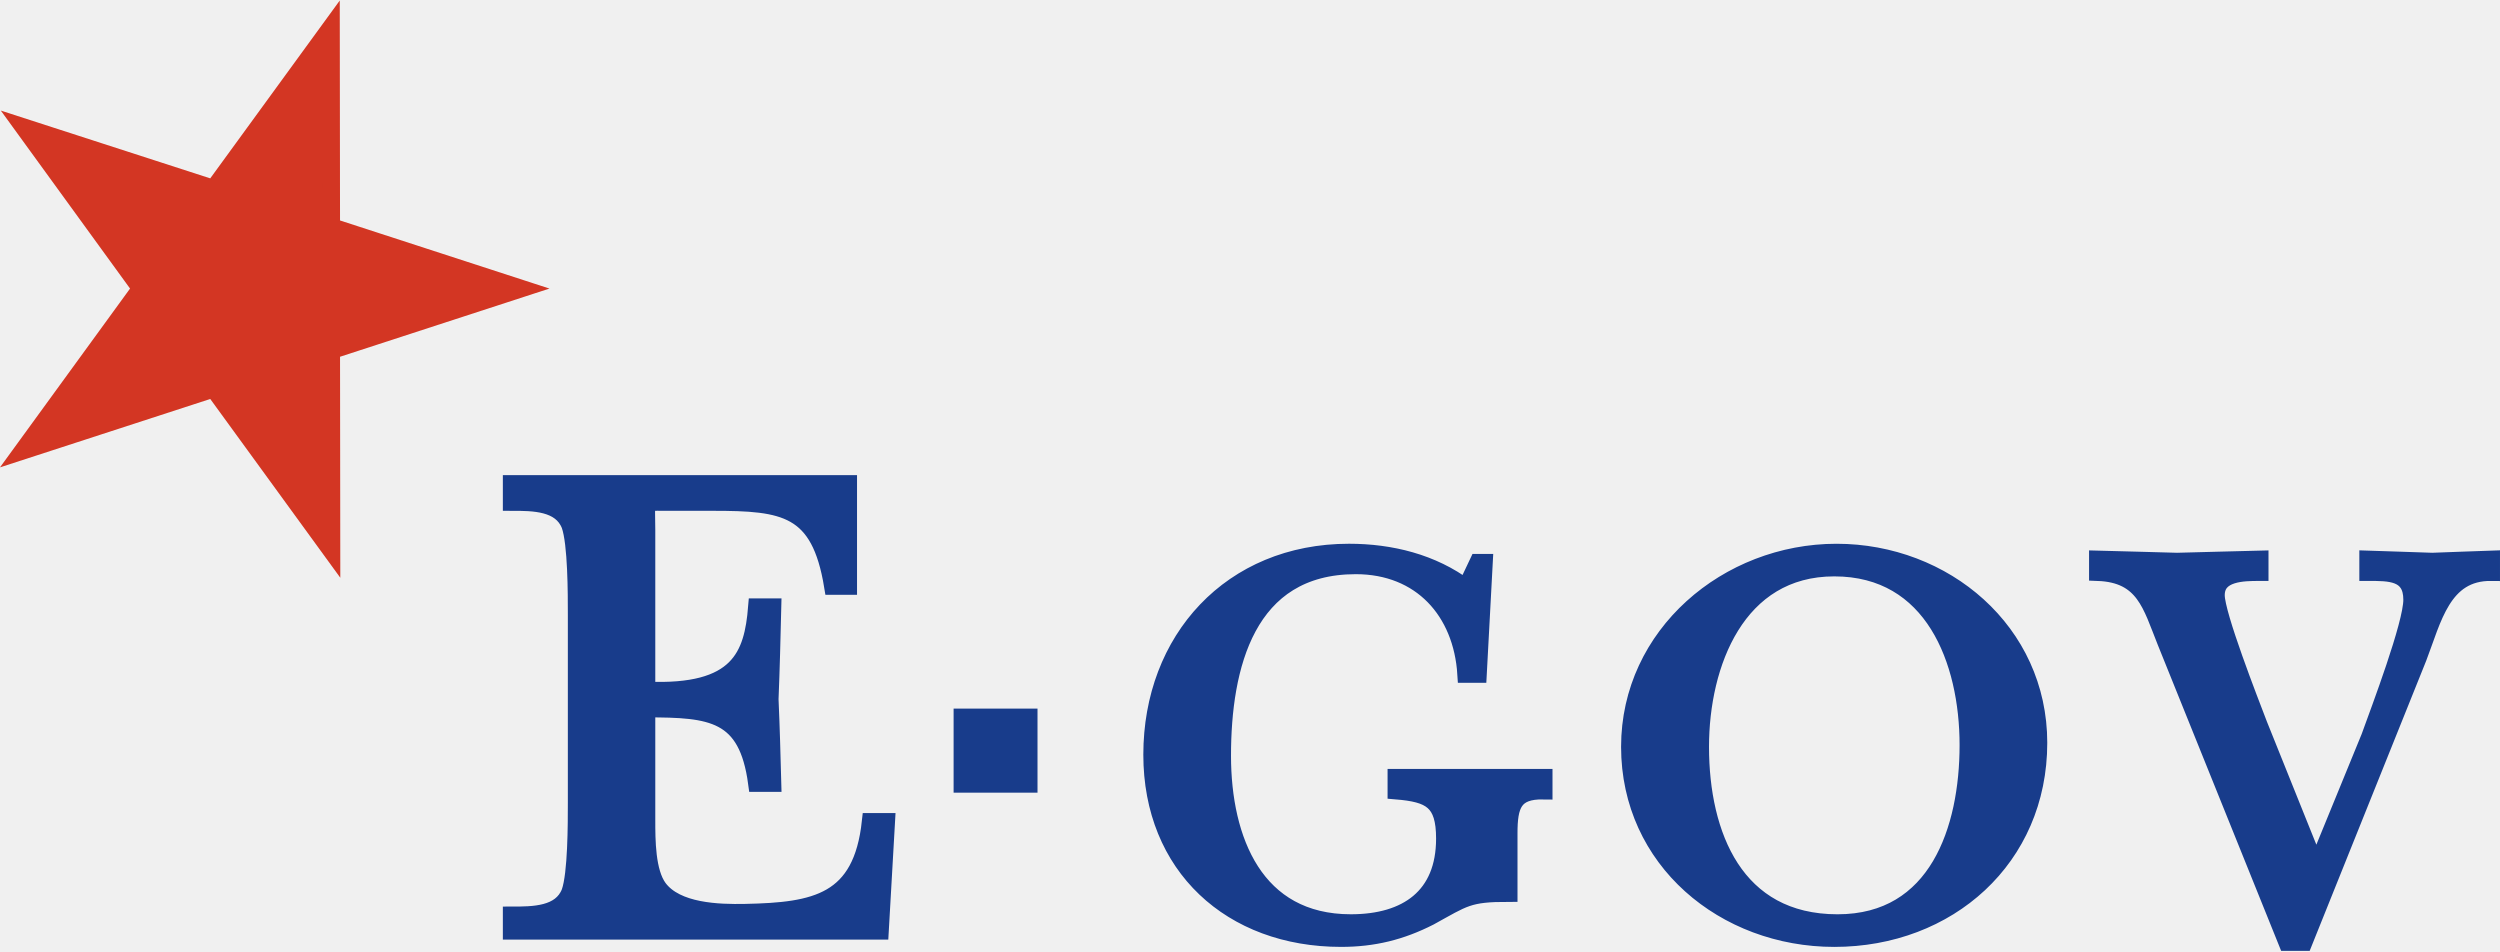
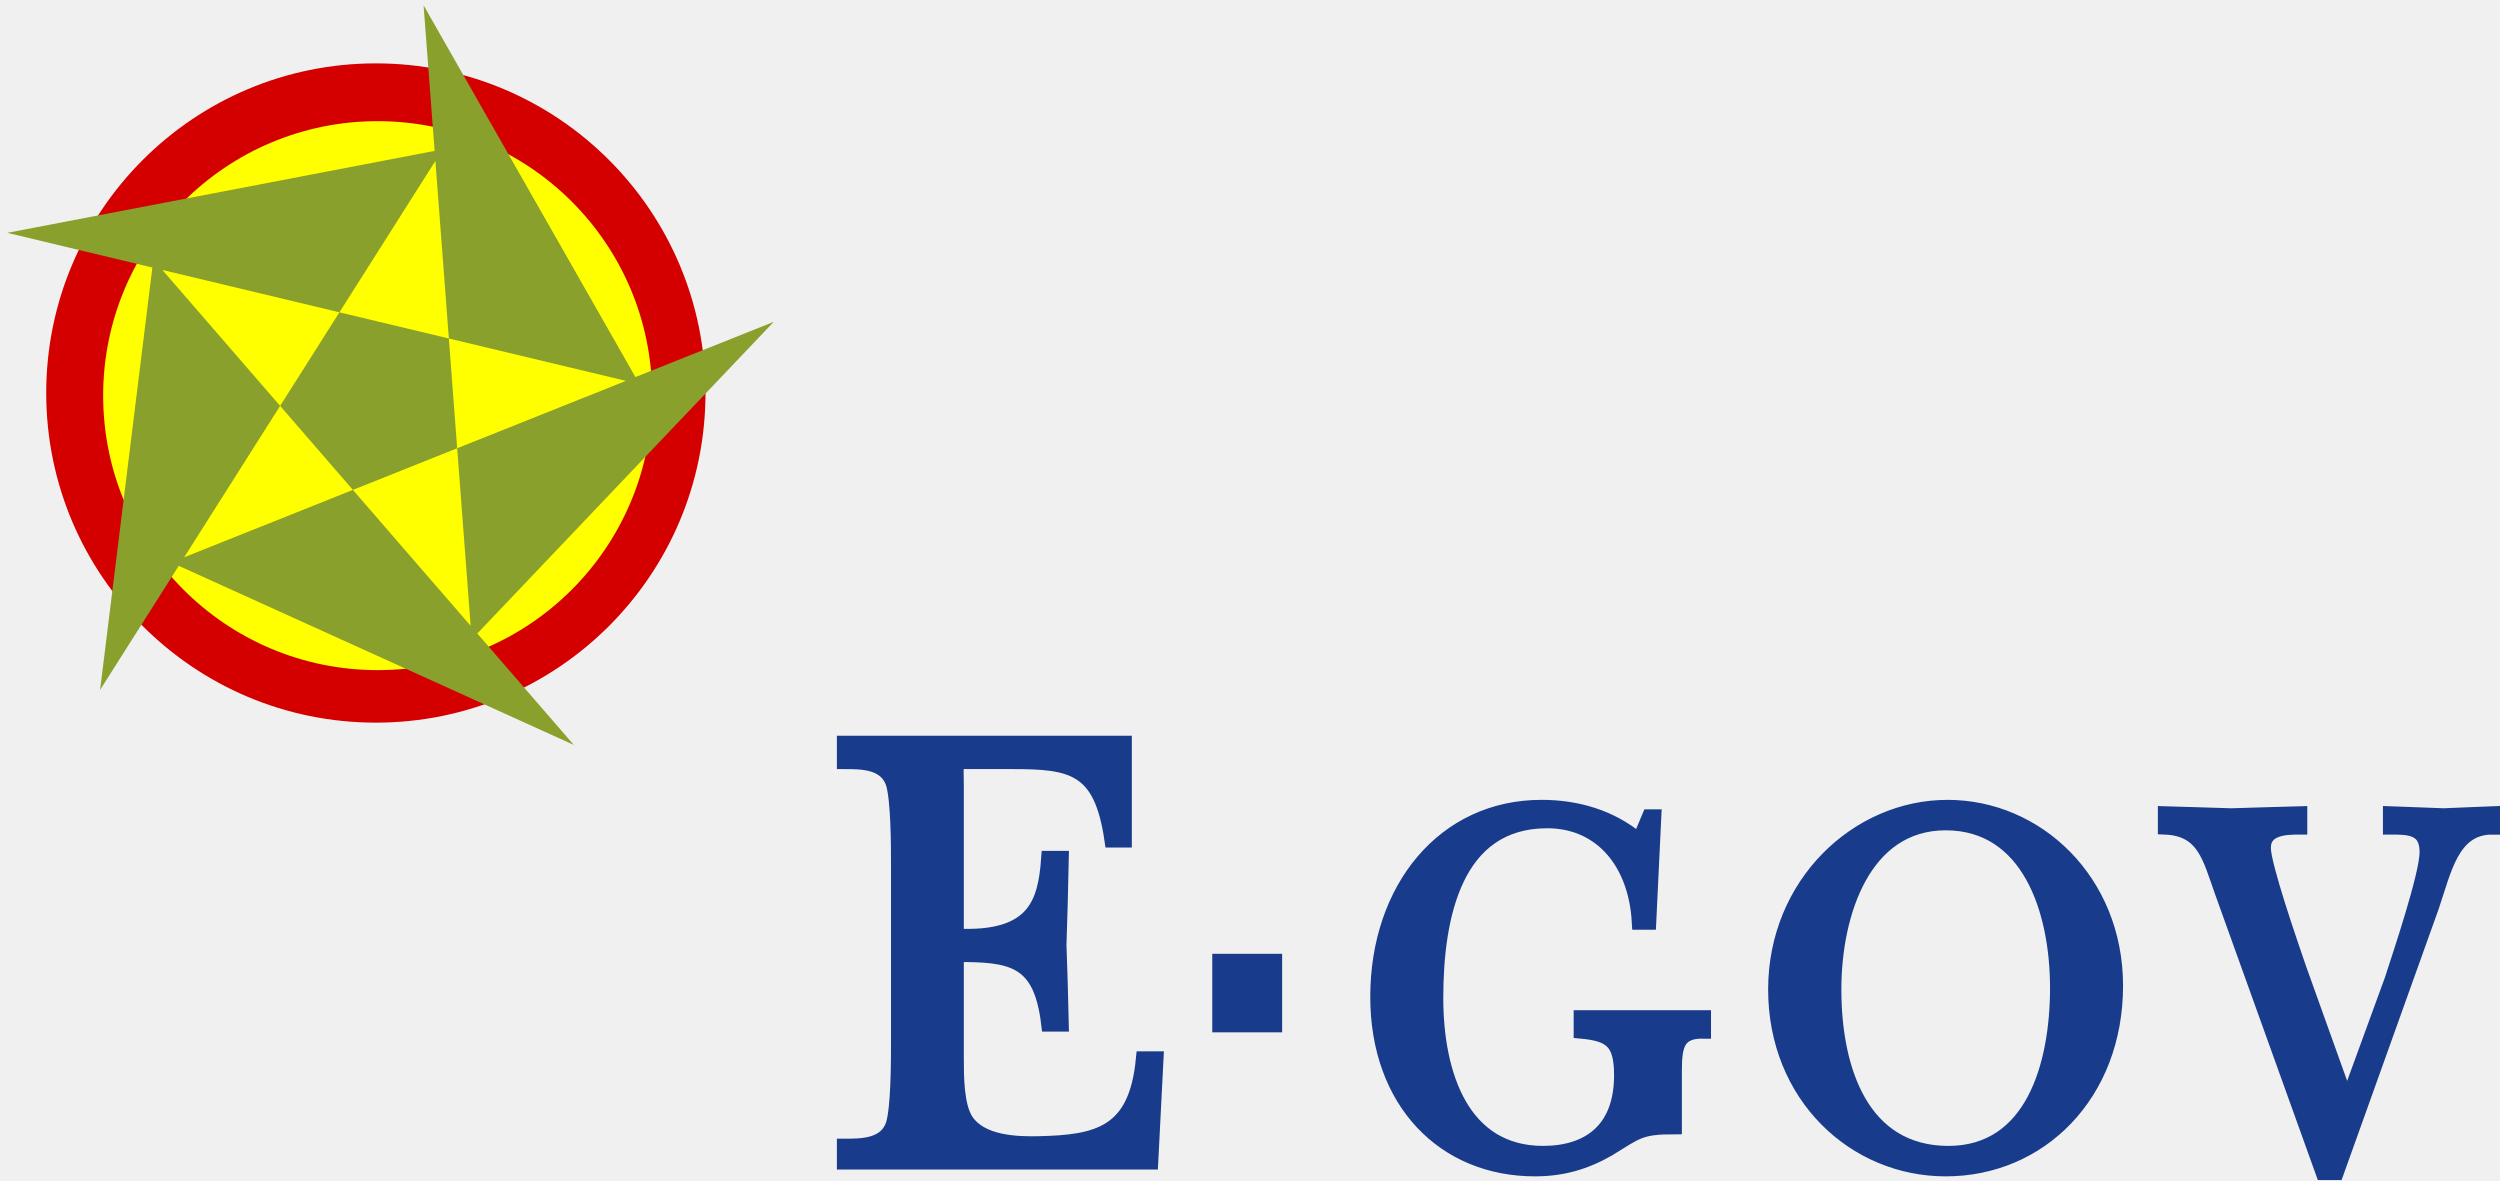
- <svg xmlns="http://www.w3.org/2000/svg" version="1.1" id="Layer_1" x="0px" y="0px" width="720px" height="274px" viewBox="0 0 143.932 54.715" enable-background="new 0 0 143.932 54.715" xml:space="preserve">
-   <g>
-     <g>
-       <polyline fill="#D33623" points="30.014,16.584 19.075,20.146 19.089,31.689 12.296,22.351 1.314,25.923 8.107,16.584     1.357,7.288 12.296,10.828 19.061,1.538 19.075,13.027   " />
-       <polygon fill="none" stroke="#D33623" stroke-width="1.003" points="30.014,16.584 19.075,20.146 19.089,31.689 12.296,22.351     1.314,25.923 8.107,16.584 1.357,7.288 12.296,10.828 19.061,1.538 19.075,13.027   " />
-       <path fill="#183C8B" d="M33.194,35.388c0-1.247,0-4.13-0.374-5.187c-0.519-1.323-2.116-1.323-3.368-1.323v-1.051H48.84v5.887    h-0.893c-0.748-4.562-2.777-4.836-6.908-4.836h-2.807c-0.591,0-0.864-0.039-0.979,0.152c-0.071,0.159-0.028,0.586-0.028,1.444    v9.241c5.34,0.235,6.117-1.986,6.348-4.793h0.906c-0.043,1.757-0.086,3.551-0.158,5.307c0.072,1.598,0.115,3.234,0.158,4.831    h-0.906c-0.548-4.092-2.605-4.289-6.348-4.289v6.396c0,1.171,0,3.004,0.69,3.939c1.022,1.368,3.44,1.439,4.995,1.406    c4.059-0.082,6.707-0.586,7.211-5.23h0.906l-0.359,6.281H29.452v-0.897c1.252,0,2.85,0,3.368-1.324    c0.374-1.056,0.374-3.939,0.374-5.187 M85.096,38.78h-0.691c-0.229-3.628-2.59-6.254-6.347-6.254    c-6.318,0-7.687,5.832-7.687,10.953c0,4.864,1.886,9.63,7.398,9.63c3.238,0,5.412-1.521,5.412-4.858    c0-2.178-0.82-2.594-2.793-2.758v-0.75h8.492v0.75c-1.756-0.033-2.015,0.843-2.015,2.462v3.436c-2.36,0-2.562,0.263-4.562,1.362    c-1.655,0.843-3.239,1.231-5.096,1.231c-6.318,0-10.881-4.147-10.881-10.564c0-6.615,4.562-11.643,11.342-11.643    c2.389,0,4.793,0.585,6.735,2.046l0.691-1.461h0.346L85.096,38.78z M93.832,42.966c0-6.451,5.643-11.188,11.903-11.188    c6.188,0,11.63,4.541,11.63,10.958c0,6.647-5.211,11.249-11.76,11.249C99.287,53.984,93.832,49.481,93.832,42.966z M97.891,42.966    c0,5.088,2.001,10.144,7.902,10.144c5.771,0,7.527-5.411,7.527-10.242c0-4.864-2.015-10.215-7.715-10.215    C99.992,32.652,97.891,38.167,97.891,42.966z M124.69,36.898c-0.835-2.074-1.223-3.885-3.915-3.983v-0.744    c1.526,0.033,3.037,0.093,4.563,0.126c1.597-0.033,3.181-0.093,4.764-0.126v0.744c-0.936,0-2.519,0-2.519,1.324    c0,1.138,1.942,6.101,2.461,7.457l3.311,8.239l3.08-7.522c0.575-1.592,2.433-6.483,2.433-7.911c0-1.62-1.31-1.587-2.533-1.587    v-0.744c1.224,0.033,2.461,0.093,3.698,0.126c1.123-0.033,2.26-0.093,3.397-0.126v0.744c-2.821-0.033-3.368,2.725-4.218,4.924    l-6.577,16.375h-0.964L124.69,36.898z M59.231,41.27h-3.828v3.835h3.828V41.27z" />
-       <path fill="none" stroke="#183C8B" stroke-width="1.003" d="M33.194,35.388c0-1.247,0-4.13-0.374-5.187    c-0.519-1.323-2.116-1.323-3.368-1.323v-1.051H48.84v5.887h-0.893c-0.748-4.562-2.777-4.836-6.908-4.836h-2.807    c-0.591,0-0.864-0.039-0.979,0.152c-0.071,0.159-0.028,0.586-0.028,1.444v9.241c5.34,0.235,6.117-1.986,6.348-4.793h0.906    c-0.043,1.756-0.086,3.551-0.158,5.307c0.072,1.598,0.115,3.234,0.158,4.831h-0.906c-0.548-4.092-2.605-4.289-6.348-4.289v6.396    c0,1.171,0,3.004,0.69,3.939c1.022,1.368,3.44,1.438,4.995,1.406c4.059-0.082,6.707-0.586,7.211-5.23h0.906l-0.359,6.281H29.452    v-0.897c1.252,0,2.85,0,3.368-1.324c0.374-1.056,0.374-3.939,0.374-5.187V35.388z M85.096,38.78h-0.691    c-0.229-3.628-2.59-6.254-6.347-6.254c-6.318,0-7.687,5.832-7.687,10.953c0,4.864,1.886,9.63,7.398,9.63    c3.238,0,5.412-1.521,5.412-4.858c0-2.178-0.82-2.594-2.793-2.758v-0.75h8.492v0.75c-1.756-0.033-2.015,0.843-2.015,2.462v3.436    c-2.36,0-2.562,0.263-4.562,1.362c-1.655,0.843-3.239,1.231-5.096,1.231c-6.318,0-10.881-4.147-10.881-10.564    c0-6.615,4.562-11.643,11.342-11.643c2.389,0,4.793,0.585,6.735,2.046l0.691-1.461h0.346L85.096,38.78z M93.832,42.966    c0-6.451,5.643-11.188,11.903-11.188c6.188,0,11.63,4.541,11.63,10.958c0,6.647-5.211,11.249-11.76,11.249    C99.287,53.984,93.832,49.481,93.832,42.966z M97.891,42.966c0,5.088,2.001,10.144,7.902,10.144c5.771,0,7.527-5.411,7.527-10.242    c0-4.864-2.015-10.215-7.715-10.215C99.992,32.652,97.891,38.167,97.891,42.966z M124.69,36.898    c-0.835-2.074-1.223-3.885-3.915-3.983v-0.744c1.526,0.033,3.037,0.093,4.563,0.126c1.597-0.033,3.181-0.093,4.764-0.126v0.744    c-0.936,0-2.519,0-2.519,1.324c0,1.138,1.942,6.101,2.461,7.457l3.311,8.239l3.08-7.522c0.575-1.592,2.433-6.483,2.433-7.911    c0-1.62-1.31-1.587-2.533-1.587v-0.744c1.224,0.033,2.461,0.093,3.698,0.126c1.123-0.033,2.26-0.093,3.397-0.126v0.744    c-2.821-0.033-3.368,2.725-4.218,4.924l-6.577,16.375h-0.964L124.69,36.898z M59.231,41.27h-3.828v3.835h3.828V41.27z" />
+ <svg xmlns="http://www.w3.org/2000/svg" version="1.1" id="Layer_1" x="0px" y="0px" width="720" height="340" viewBox="0 0 143.932 67.895" enable-background="new 0 0 143.932 54.715" xml:space="preserve">
+   <defs id="defs2996" />
+   <path style="fill:#d40000;fill-opacity:1;fill-rule:nonzero;stroke:#000000;stroke-width:0;stroke-linecap:round;stroke-miterlimit:4;stroke-opacity:1;stroke-dasharray:none" id="path5238" d="m 132.936,73.889 a 55.154,55.154 0 1 1 -110.309,0 55.154,55.154 0 1 1 110.309,0 z" transform="matrix(0.3440879,0,0,0.3440879,-5.12462,-2.834035)" />
+   <g id="g2986" transform="matrix(0.8327933,0,0,0.9339338,24.0715,16.80343)">
+     <g id="g2988">
+       <path d="m 33.194,35.388 c 0,-1.247 0,-4.13 -0.374,-5.187 -0.519,-1.323 -2.116,-1.323 -3.368,-1.323 V 27.827 H 48.84 v 5.887 H 47.947 C 47.199,29.152 45.17,28.878 41.039,28.878 h -2.807 c -0.591,0 -0.864,-0.039 -0.979,0.152 -0.071,0.159 -0.028,0.586 -0.028,1.444 v 9.241 c 5.34,0.235 6.117,-1.986 6.348,-4.793 h 0.906 c -0.043,1.757 -0.086,3.551 -0.158,5.307 0.072,1.598 0.115,3.234 0.158,4.831 h -0.906 c -0.548,-4.092 -2.605,-4.289 -6.348,-4.289 v 6.396 c 0,1.171 0,3.004 0.69,3.939 1.022,1.368 3.44,1.439 4.995,1.406 4.059,-0.082 6.707,-0.586 7.211,-5.23 h 0.906 l -0.359,6.281 H 29.452 v -0.897 c 1.252,0 2.85,0 3.368,-1.324 0.374,-1.056 0.374,-3.939 0.374,-5.187 M 85.096,38.78 h -0.691 c -0.229,-3.628 -2.59,-6.254 -6.347,-6.254 -6.318,0 -7.687,5.832 -7.687,10.953 0,4.864 1.886,9.63 7.398,9.63 3.238,0 5.412,-1.521 5.412,-4.858 0,-2.178 -0.82,-2.594 -2.793,-2.758 v -0.75 h 8.492 v 0.75 c -1.756,-0.033 -2.015,0.843 -2.015,2.462 v 3.436 c -2.36,0 -2.562,0.263 -4.562,1.362 -1.655,0.843 -3.239,1.231 -5.096,1.231 -6.318,0 -10.881,-4.147 -10.881,-10.564 0,-6.615 4.562,-11.643 11.342,-11.643 2.389,0 4.793,0.585 6.735,2.046 l 0.691,-1.461 h 0.346 l -0.344,6.418 z m 8.736,4.186 c 0,-6.451 5.643,-11.188 11.903,-11.188 6.188,0 11.63,4.541 11.63,10.958 0,6.647 -5.211,11.249 -11.76,11.249 C 99.287,53.984 93.832,49.481 93.832,42.966 z m 4.059,0 c 0,5.088 2.001,10.144 7.902,10.144 5.771,0 7.527,-5.411 7.527,-10.242 0,-4.864 -2.015,-10.215 -7.715,-10.215 -5.613,-10e-4 -7.714,5.514 -7.714,10.313 z m 26.799,-6.068 c -0.835,-2.074 -1.223,-3.885 -3.915,-3.983 v -0.744 c 1.526,0.033 3.037,0.093 4.563,0.126 1.597,-0.033 3.181,-0.093 4.764,-0.126 v 0.744 c -0.936,0 -2.519,0 -2.519,1.324 0,1.138 1.942,6.101 2.461,7.457 l 3.311,8.239 3.08,-7.522 c 0.575,-1.592 2.433,-6.483 2.433,-7.911 0,-1.62 -1.31,-1.587 -2.533,-1.587 v -0.744 c 1.224,0.033 2.461,0.093 3.698,0.126 1.123,-0.033 2.26,-0.093 3.397,-0.126 v 0.744 c -2.821,-0.033 -3.368,2.725 -4.218,4.924 l -6.577,16.375 h -0.964 L 124.69,36.898 z M 59.231,41.27 h -3.828 v 3.835 h 3.828 V 41.27 z" id="path2990" style="fill:#183c8b" />
+       <path d="m 33.194,35.388 c 0,-1.247 0,-4.13 -0.374,-5.187 -0.519,-1.323 -2.116,-1.323 -3.368,-1.323 V 27.827 H 48.84 v 5.887 H 47.947 C 47.199,29.152 45.17,28.878 41.039,28.878 h -2.807 c -0.591,0 -0.864,-0.039 -0.979,0.152 -0.071,0.159 -0.028,0.586 -0.028,1.444 v 9.241 c 5.34,0.235 6.117,-1.986 6.348,-4.793 h 0.906 c -0.043,1.756 -0.086,3.551 -0.158,5.307 0.072,1.598 0.115,3.234 0.158,4.831 h -0.906 c -0.548,-4.092 -2.605,-4.289 -6.348,-4.289 v 6.396 c 0,1.171 0,3.004 0.69,3.939 1.022,1.368 3.44,1.438 4.995,1.406 4.059,-0.082 6.707,-0.586 7.211,-5.23 h 0.906 l -0.359,6.281 H 29.452 v -0.897 c 1.252,0 2.85,0 3.368,-1.324 0.374,-1.056 0.374,-3.939 0.374,-5.187 V 35.388 z m 51.902,3.392 h -0.691 c -0.229,-3.628 -2.59,-6.254 -6.347,-6.254 -6.318,0 -7.687,5.832 -7.687,10.953 0,4.864 1.886,9.63 7.398,9.63 3.238,0 5.412,-1.521 5.412,-4.858 0,-2.178 -0.82,-2.594 -2.793,-2.758 v -0.75 h 8.492 v 0.75 c -1.756,-0.033 -2.015,0.843 -2.015,2.462 v 3.436 c -2.36,0 -2.562,0.263 -4.562,1.362 -1.655,0.843 -3.239,1.231 -5.096,1.231 -6.318,0 -10.881,-4.147 -10.881,-10.564 0,-6.615 4.562,-11.643 11.342,-11.643 2.389,0 4.793,0.585 6.735,2.046 l 0.691,-1.461 h 0.346 l -0.344,6.418 z m 8.736,4.186 c 0,-6.451 5.643,-11.188 11.903,-11.188 6.188,0 11.63,4.541 11.63,10.958 0,6.647 -5.211,11.249 -11.76,11.249 C 99.287,53.984 93.832,49.481 93.832,42.966 z m 4.059,0 c 0,5.088 2.001,10.144 7.902,10.144 5.771,0 7.527,-5.411 7.527,-10.242 0,-4.864 -2.015,-10.215 -7.715,-10.215 -5.613,-10e-4 -7.714,5.514 -7.714,10.313 z m 26.799,-6.068 c -0.835,-2.074 -1.223,-3.885 -3.915,-3.983 v -0.744 c 1.526,0.033 3.037,0.093 4.563,0.126 1.597,-0.033 3.181,-0.093 4.764,-0.126 v 0.744 c -0.936,0 -2.519,0 -2.519,1.324 0,1.138 1.942,6.101 2.461,7.457 l 3.311,8.239 3.08,-7.522 c 0.575,-1.592 2.433,-6.483 2.433,-7.911 0,-1.62 -1.31,-1.587 -2.533,-1.587 v -0.744 c 1.224,0.033 2.461,0.093 3.698,0.126 1.123,-0.033 2.26,-0.093 3.397,-0.126 v 0.744 c -2.821,-0.033 -3.368,2.725 -4.218,4.924 l -6.577,16.375 h -0.964 L 124.69,36.898 z M 59.231,41.27 h -3.828 v 3.835 h 3.828 V 41.27 z" id="path2992" style="fill:none;stroke:#183c8b;stroke-width:1.003" />
    </g>
  </g>
+   <path style="fill:#ffff00;fill-opacity:1;fill-rule:nonzero;stroke:#ffffff;stroke-width:0;stroke-linecap:round;stroke-miterlimit:4;stroke-opacity:1;stroke-dasharray:none" id="path3778" d="m 130.693,83.901 a 54.653,54.653 0 1 1 -109.307,0 54.653,54.653 0 1 1 109.307,0 z" transform="matrix(0.2891409,0,0,0.2891409,-0.2444267,-1.517422)" />
+   <path style="fill:#89a02c;fill-opacity:1;fill-rule:nonzero;stroke:#000000;stroke-width:0;stroke-linecap:round;stroke-miterlimit:4;stroke-opacity:1;stroke-dasharray:none" id="path3782" d="M 64.495,71.424 110.424,21.991 18.818,59.444 80.025,87.85 16.097,12.301 7.996,79.29 60.092,-4.855 -6.122,8.141 90.003,31.685 57.182,-27.272 z" transform="matrix(0.3786549,0,0,0.3698812,2.734614,10.35736)" />
</svg>
